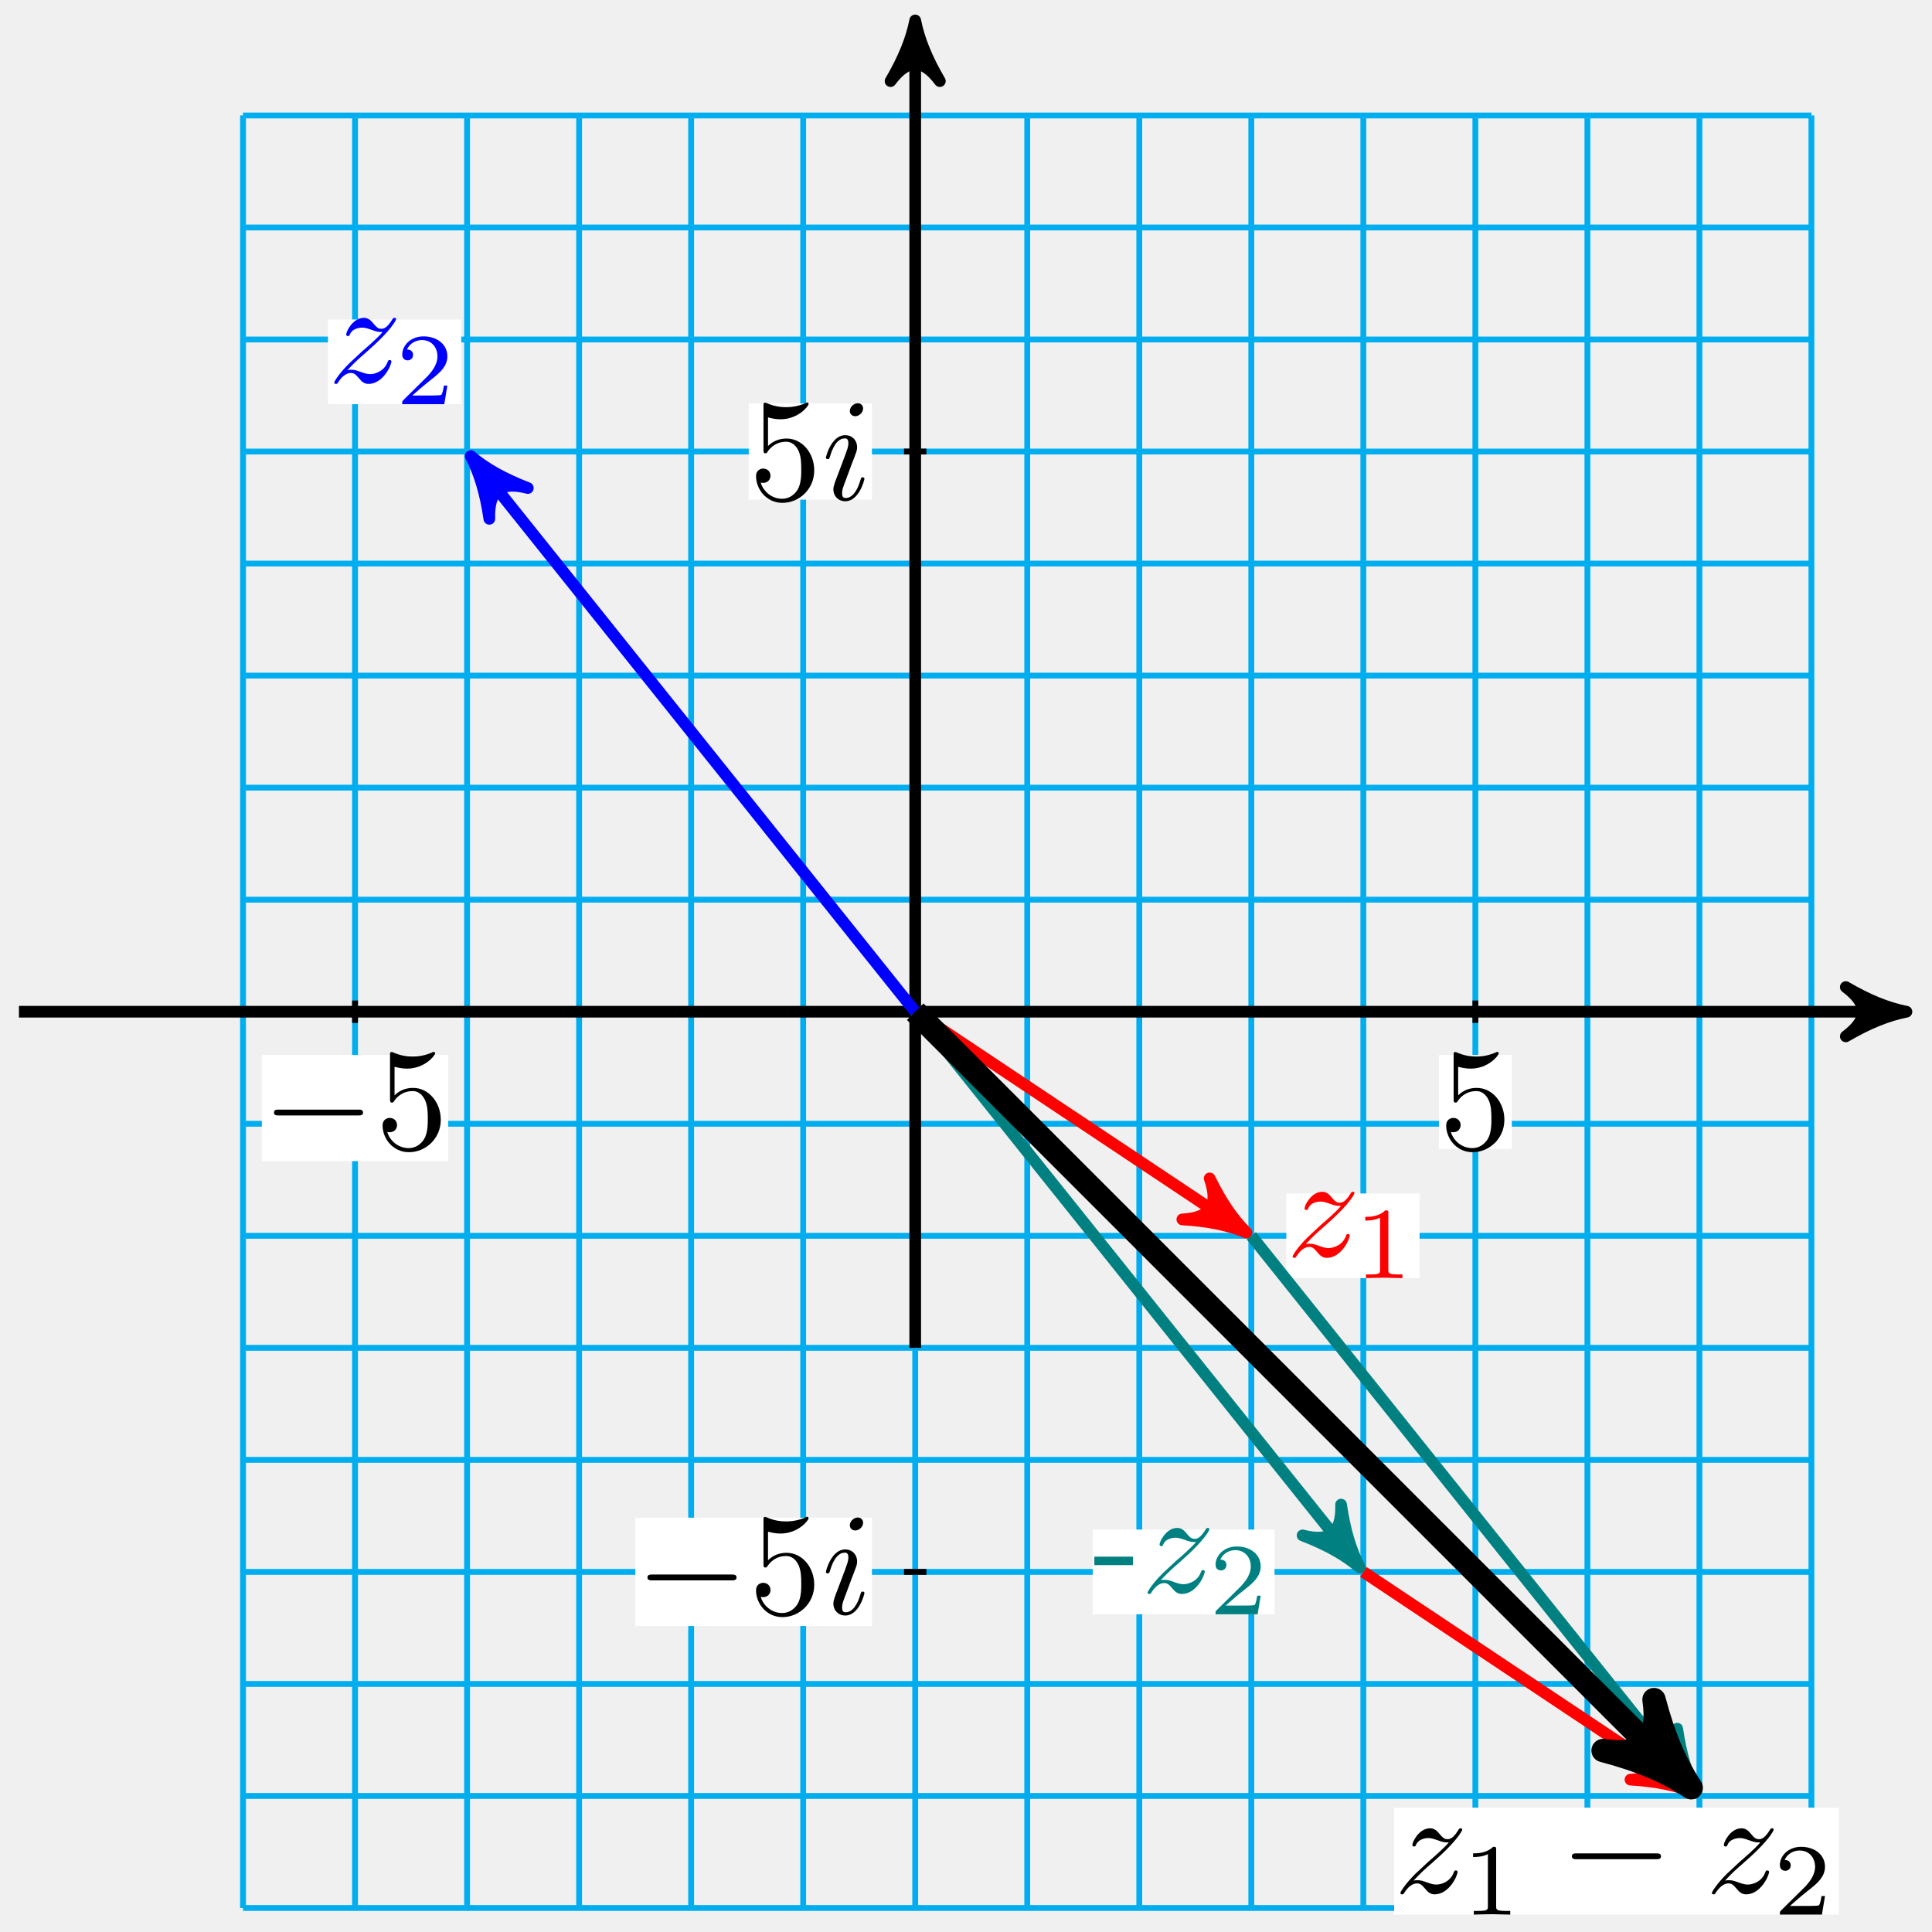
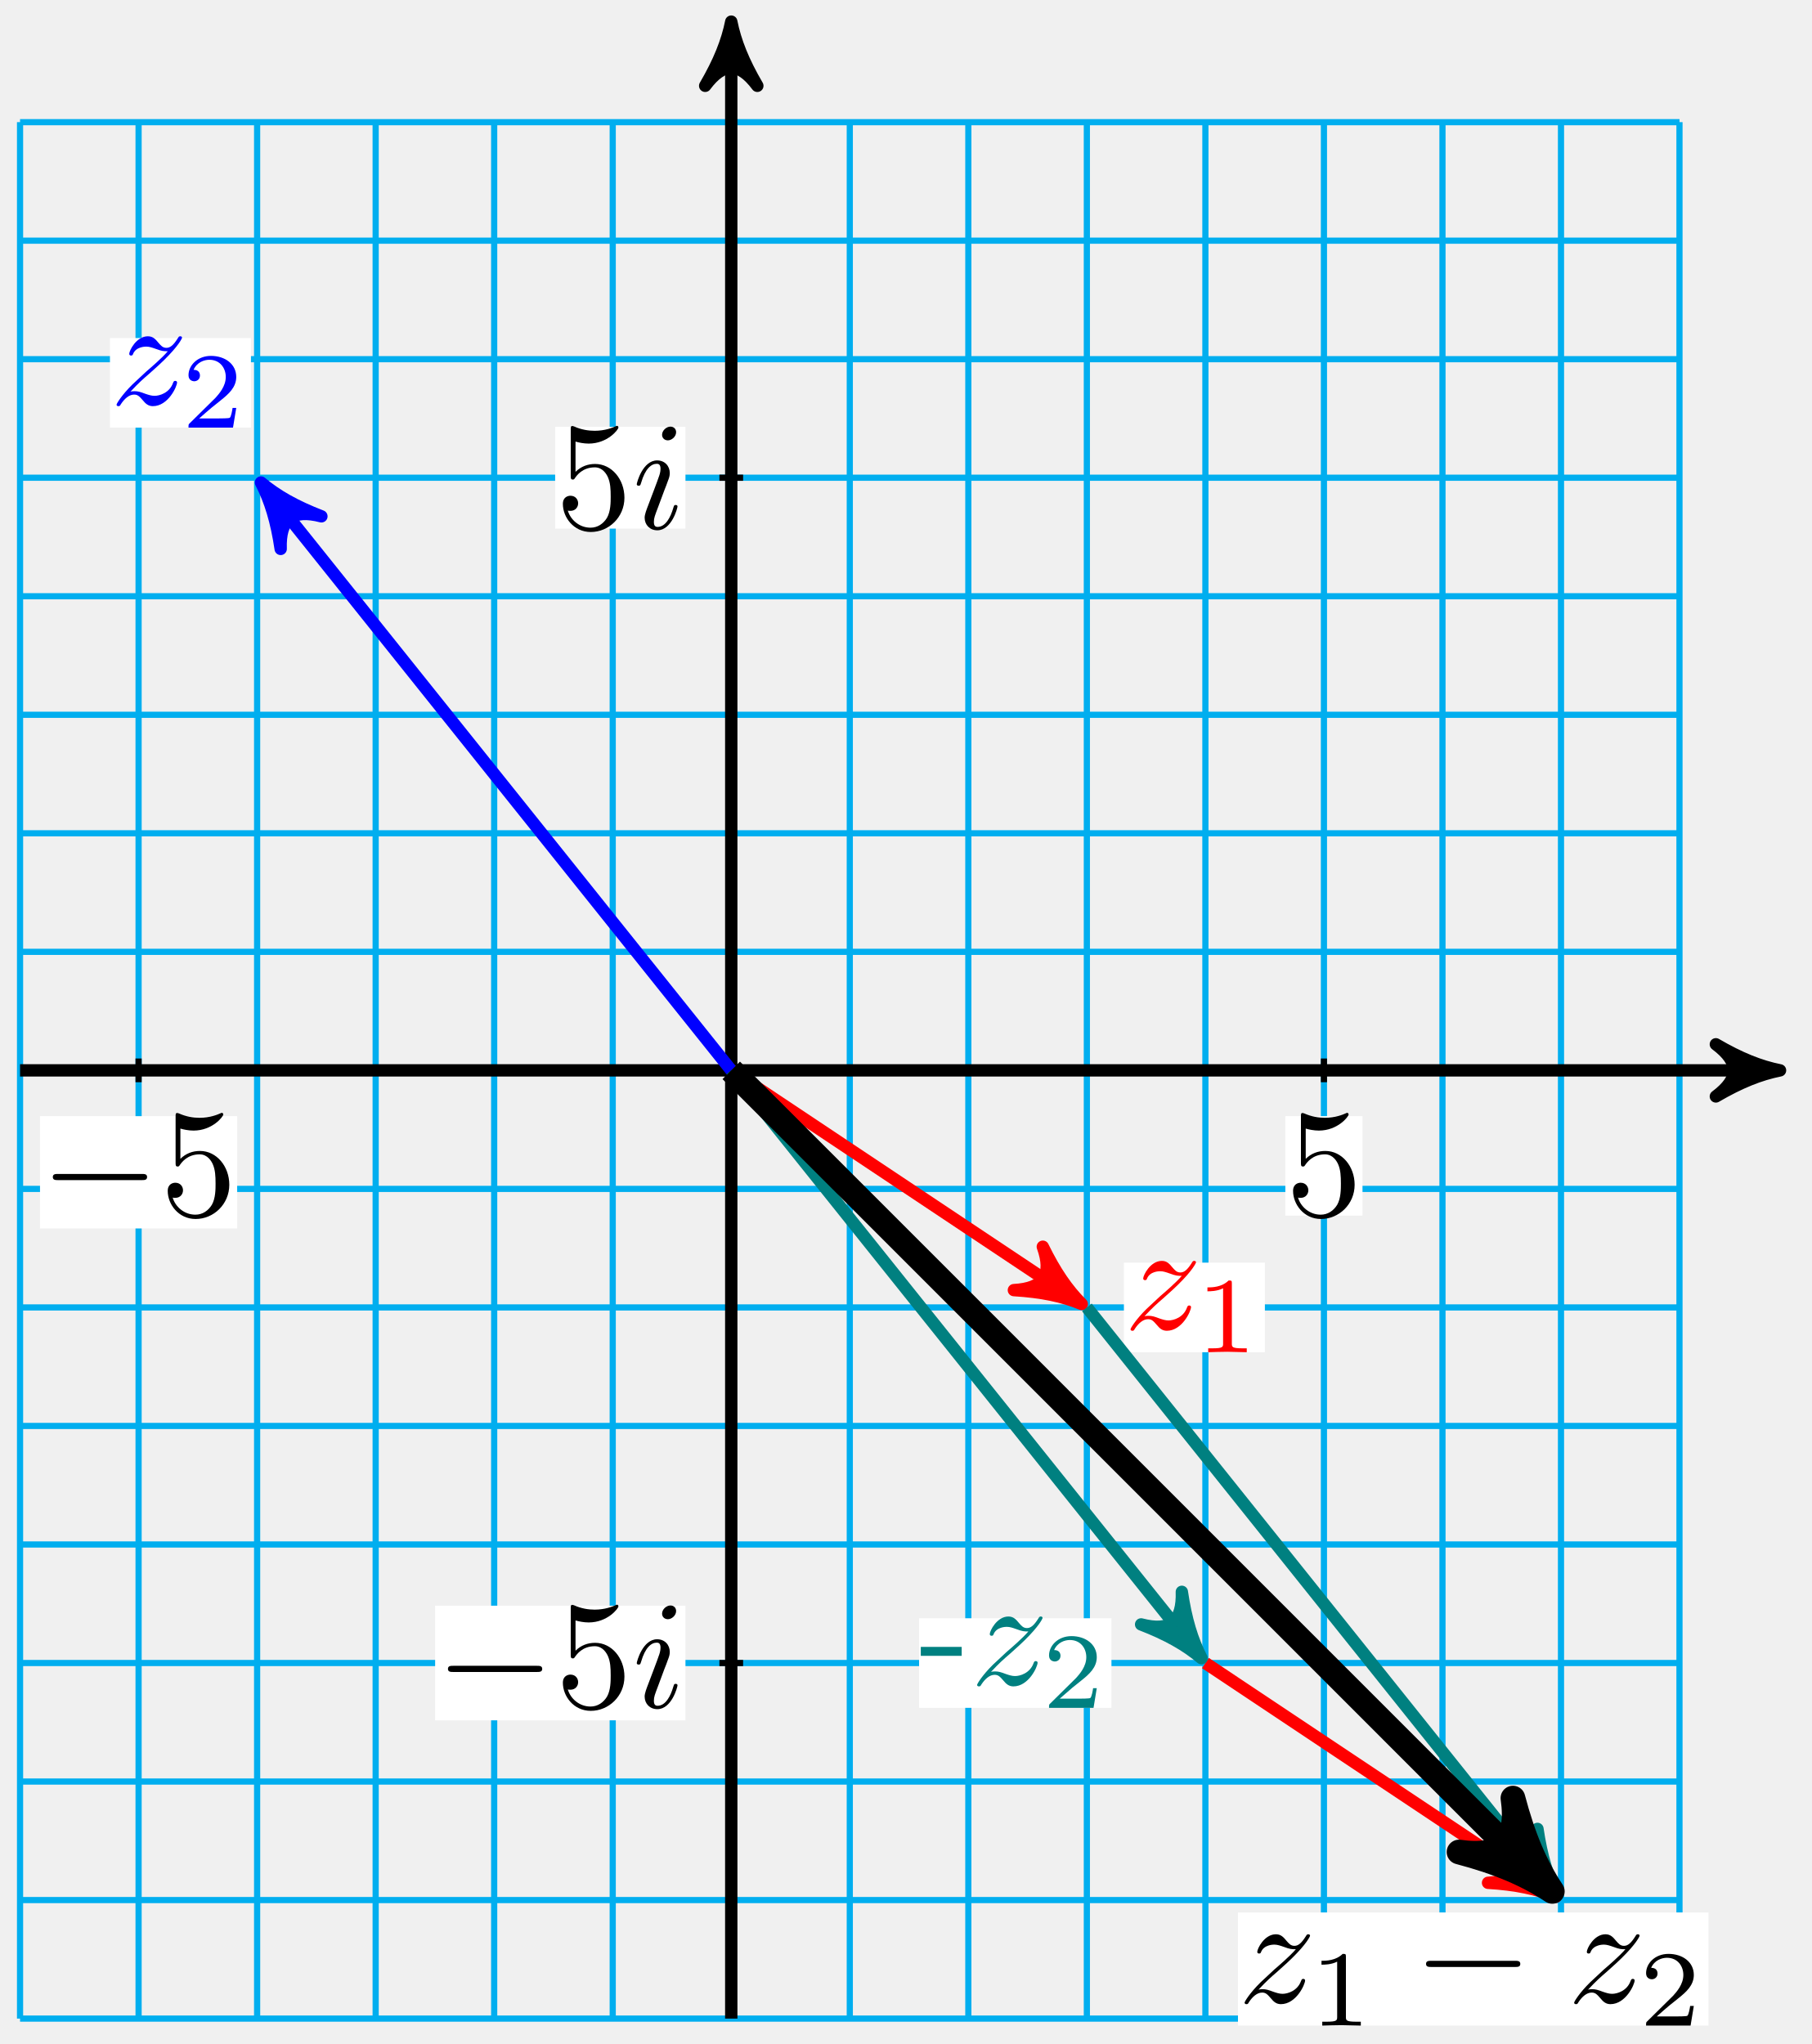
- <svg xmlns="http://www.w3.org/2000/svg" xmlns:xlink="http://www.w3.org/1999/xlink" version="1.1" width="132" height="132" viewBox="0 0 132 132">
+ <svg xmlns="http://www.w3.org/2000/svg" xmlns:xlink="http://www.w3.org/1999/xlink" version="1.1" width="117" height="132" viewBox="0 0 117 132">
  <defs>
    <path id="font_1_1" d="M.659 .23C.676 .23 .694 .23 .694 .25 .694 .27 .676 .27 .659 .27H.118C.101 .27 .083 .27 .083 .25 .083 .23 .101 .23 .118 .23H.659Z" />
    <path id="font_2_1" d="M.449 .2C.449 .319 .367 .419 .259 .419 .211 .419 .168 .403 .132 .368V.564C.152 .558 .185 .551 .217 .551 .34 .551 .41 .642 .41 .655 .41 .661 .407 .666 .4 .666 .399 .666 .397 .666 .392 .663 .372 .654 .323 .634 .256 .634 .216 .634 .17 .641 .123 .662 .115 .665 .113 .665 .111 .665 .101 .665 .101 .657 .101 .641V.344C.101 .326 .101 .318 .115 .318 .122 .318 .124 .321 .128 .327 .139 .343 .176 .397 .257 .397 .309 .397 .334 .351 .342 .333 .358 .296 .36 .257 .36 .207 .36 .172 .36 .112 .336 .07 .312 .031 .275 .006 .229 .006 .156 .006 .099 .058 .082 .117 .085 .116 .088 .115 .099 .115 .132 .115 .149 .14 .149 .164 .149 .188 .132 .213 .099 .213 .085 .213 .05 .206 .05 .16 .05 .074 .119-.022 .231-.022 .347-.022 .449 .073 .449 .2Z" />
    <path id="font_3_1" d="M.284 .625C.284 .645 .27 .661 .247 .661 .22 .661 .193 .635 .193 .608 .193 .589 .207 .572 .231 .572 .254 .572 .284 .595 .284 .625M.208 .249C.22 .278 .22 .28 .23 .307 .238 .327 .243 .341 .243 .36 .243 .405 .211 .442 .161 .442 .067 .442 .029 .297 .029 .288 .029 .278 .039 .278 .041 .278 .051 .278 .052 .28 .057 .296 .084 .39 .124 .42 .158 .42 .166 .42 .183 .42 .183 .388 .183 .367 .176 .346 .172 .336 .164 .31 .119 .194 .103 .151 .093 .125 .08 .092 .08 .071 .08 .024 .114-.011 .162-.011 .256-.011 .293 .134 .293 .143 .293 .153 .284 .153 .281 .153 .271 .153 .271 .15 .266 .135 .248 .072 .215 .011 .164 .011 .147 .011 .14 .021 .14 .044 .14 .069 .146 .083 .169 .144L.208 .249Z" />
    <path id="font_3_2" d="M.133 .083C.187 .141 .216 .166 .252 .197 .252 .198 .314 .251 .35 .287 .445 .38 .467 .428 .467 .432 .467 .442 .458 .442 .456 .442 .449 .442 .446 .44 .441 .431 .411 .383 .39 .367 .366 .367 .342 .367 .33 .382 .315 .399 .296 .422 .279 .442 .246 .442 .171 .442 .125 .349 .125 .328 .125 .323 .128 .317 .137 .317 .146 .317 .148 .322 .15 .328 .169 .374 .227 .375 .235 .375 .256 .375 .275 .368 .298 .36 .338 .345 .349 .345 .375 .345 .339 .302 .255 .23 .236 .214L.146 .13C.078 .063 .043 .006 .043-.001 .043-.011 .053-.011 .055-.011 .063-.011 .065-.009 .071 .002 .094 .037 .124 .064 .156 .064 .179 .064 .189 .055 .214 .026 .231 .005 .249-.011 .278-.011 .377-.011 .435 .116 .435 .143 .435 .148 .431 .153 .423 .153 .414 .153 .412 .147 .409 .14 .386 .075 .322 .056 .289 .056 .269 .056 .251 .062 .23 .069 .196 .082 .181 .086 .16 .086 .158 .086 .142 .086 .133 .083Z" />
    <path id="font_4_1" d="M.335 .636C.335 .663 .333 .664 .305 .664 .241 .601 .15 .6 .109 .6V.564C.133 .564 .199 .564 .254 .592V.082C.254 .049 .254 .036 .154 .036H.116V0C.134 .001 .257 .004 .294 .004 .325 .004 .451 .001 .473 0V.036H.435C.335 .036 .335 .049 .335 .082V.636Z" />
    <path id="font_4_2" d="M.505 .182H.471C.468 .16 .458 .101 .445 .091 .437 .085 .36 .085 .346 .085H.162C.267 .178 .302 .206 .362 .253 .436 .312 .505 .374 .505 .469 .505 .59 .399 .664 .271 .664 .147 .664 .063 .577 .063 .485 .063 .434 .106 .429 .116 .429 .14 .429 .169 .446 .169 .482 .169 .5 .162 .535 .11 .535 .141 .606 .209 .628 .256 .628 .356 .628 .408 .55 .408 .469 .408 .382 .346 .313 .314 .277L.073 .039C.063 .03 .063 .028 .063 0H.475L.505 .182Z" />
    <path id="font_5_64" d="M.276 .187V.245H.011V.187H.276Z" />
  </defs>
-   <path transform="matrix(1.00008,0,0,-1.0001,62.52957,69.12341)" stroke-width=".399" stroke-linecap="butt" stroke-miterlimit="10" stroke-linejoin="miter" fill="none" stroke="#00aeef" d="M-45.923-61.23H61.23M-45.923-53.576H61.23M-45.923-45.923H61.23M-45.923-38.269H61.23M-45.923-30.615H61.23M-45.923-22.961H61.23M-45.923-15.308H61.23M-45.923-7.654H61.23M-45.923 0H61.23M-45.923 7.654H61.23M-45.923 15.308H61.23M-45.923 22.961H61.23M-45.923 30.615H61.23M-45.923 38.269H61.23M-45.923 45.923H61.23M-45.923 53.576H61.23M-45.923 61.227H61.23M-45.923-61.23V61.23M-38.269-61.23V61.23M-30.615-61.23V61.23M-22.961-61.23V61.23M-15.308-61.23V61.23M-7.654-61.23V61.23M0-61.23V61.23M7.654-61.23V61.23M15.308-61.23V61.23M22.961-61.23V61.23M30.615-61.23V61.23M38.269-61.23V61.23M45.923-61.23V61.23M53.576-61.23V61.23M61.227-61.23V61.23M61.23 61.23" />
-   <path transform="matrix(1.00008,0,0,-1.0001,62.52957,69.12341)" stroke-width=".399" stroke-linecap="butt" stroke-miterlimit="10" stroke-linejoin="miter" fill="none" stroke="#000000" d="M.765-38.269H-.765" />
-   <path transform="matrix(1.00008,0,0,-1.0001,62.52957,69.12341)" d="M-19.12-41.969H-2.957V-34.568H-19.12Z" fill="#ffffff" />
-   <use data-text="−" xlink:href="#font_1_1" transform="matrix(9.963397,0,0,-9.963596,43.40804,110.2665)" />
-   <use data-text="5" xlink:href="#font_2_1" transform="matrix(9.963397,0,0,-9.963596,51.15765,110.2665)" />
-   <use data-text="i" xlink:href="#font_3_1" transform="matrix(9.963397,0,0,-9.963596,56.14004,110.2665)" />
-   <path transform="matrix(1.00008,0,0,-1.0001,62.52957,69.12341)" stroke-width=".399" stroke-linecap="butt" stroke-miterlimit="10" stroke-linejoin="miter" fill="none" stroke="#000000" d="M.765 38.269H-.765" />
-   <path transform="matrix(1.00008,0,0,-1.0001,62.52957,69.12341)" d="M-11.371 34.983H-2.957V41.554H-11.371Z" fill="#ffffff" />
-   <use data-text="5" xlink:href="#font_2_1" transform="matrix(9.963397,0,0,-9.963596,51.15766,34.13692)" />
-   <use data-text="i" xlink:href="#font_3_1" transform="matrix(9.963397,0,0,-9.963596,56.14005,34.13692)" />
-   <path transform="matrix(1.00008,0,0,-1.0001,62.52957,69.12341)" stroke-width=".399" stroke-linecap="butt" stroke-miterlimit="10" stroke-linejoin="miter" fill="none" stroke="#000000" d="M-38.269 .765V-.765" />
-   <path transform="matrix(1.00008,0,0,-1.0001,62.52957,69.12341)" d="M-44.634-10.208H-31.904V-2.957H-44.634Z" fill="#ffffff" />
-   <use data-text="−" xlink:href="#font_1_1" transform="matrix(9.963397,0,0,-9.963596,17.892,78.50235)" />
-   <use data-text="5" xlink:href="#font_2_1" transform="matrix(9.963397,0,0,-9.963596,25.6416,78.50235)" />
-   <path transform="matrix(1.00008,0,0,-1.0001,62.52957,69.12341)" stroke-width=".399" stroke-linecap="butt" stroke-miterlimit="10" stroke-linejoin="miter" fill="none" stroke="#000000" d="M38.269 .765V-.765" />
-   <path transform="matrix(1.00008,0,0,-1.0001,62.52957,69.12341)" d="M35.778-9.378H40.759V-2.957H35.778Z" fill="#ffffff" />
-   <use data-text="5" xlink:href="#font_2_1" transform="matrix(9.963397,0,0,-9.963596,98.31043,78.50235)" />
-   <path transform="matrix(1.00008,0,0,-1.0001,62.52957,69.12341)" stroke-width=".797" stroke-linecap="butt" stroke-miterlimit="10" stroke-linejoin="miter" fill="none" stroke="#000000" d="M-61.23 0H66.684" />
-   <path transform="matrix(1.00008,0,0,-1.0001,129.2187,69.12341)" d="M1.036 0C-.259 .259-1.554 .777-3.108 1.684-1.554 .518-1.554-.518-3.108-1.684-1.554-.777-.259-.259 1.036 0Z" />
-   <path transform="matrix(1.00008,0,0,-1.0001,129.2187,69.12341)" stroke-width=".797" stroke-linecap="butt" stroke-linejoin="round" fill="none" stroke="#000000" d="M1.036 0C-.259 .259-1.554 .777-3.108 1.684-1.554 .518-1.554-.518-3.108-1.684-1.554-.777-.259-.259 1.036 0Z" />
-   <path transform="matrix(1.00008,0,0,-1.0001,62.52957,69.12341)" stroke-width=".797" stroke-linecap="butt" stroke-miterlimit="10" stroke-linejoin="miter" fill="none" stroke="#000000" d="M0-22.961V66.684" />
-   <path transform="matrix(0,-1.0001,-1.00008,-0,62.52957,2.432953)" d="M1.036 0C-.259 .259-1.554 .777-3.108 1.684-1.554 .518-1.554-.518-3.108-1.684-1.554-.777-.259-.259 1.036 0Z" />
-   <path transform="matrix(0,-1.0001,-1.00008,-0,62.52957,2.432953)" stroke-width=".797" stroke-linecap="butt" stroke-linejoin="round" fill="none" stroke="#000000" d="M1.036 0C-.259 .259-1.554 .777-3.108 1.684-1.554 .518-1.554-.518-3.108-1.684-1.554-.777-.259-.259 1.036 0Z" />
-   <path transform="matrix(1.00008,0,0,-1.0001,62.52957,69.12341)" stroke-width=".797" stroke-linecap="butt" stroke-miterlimit="10" stroke-linejoin="miter" fill="none" stroke="#ff0000" d="M0 0 21.769-14.513" />
-   <path transform="matrix(.8320866,.5547255,.5547143,-.8321032,84.30026,83.63748)" d="M1.036 0C-.259 .259-1.554 .777-3.108 1.684-1.554 .518-1.554-.518-3.108-1.684-1.554-.777-.259-.259 1.036 0Z" fill="#ff0000" />
-   <path transform="matrix(.8320866,.5547255,.5547143,-.8321032,84.30026,83.63748)" stroke-width=".797" stroke-linecap="butt" stroke-linejoin="round" fill="none" stroke="#ff0000" d="M1.036 0C-.259 .259-1.554 .777-3.108 1.684-1.554 .518-1.554-.518-3.108-1.684-1.554-.777-.259-.259 1.036 0Z" />
-   <path transform="matrix(1.00008,0,0,-1.0001,62.52957,69.12341)" d="M25.354-18.2H34.456V-12.416H25.354Z" fill="#ffffff" />
-   <use data-text="z" xlink:href="#font_3_2" transform="matrix(9.963397,0,0,-9.963596,87.8856,85.83109)" fill="#ff0000" />
-   <use data-text="1" xlink:href="#font_4_1" transform="matrix(6.974358,0,0,-6.974498,92.51997,87.32523)" fill="#ff0000" />
-   <path transform="matrix(1.00008,0,0,-1.0001,62.52957,69.12341)" stroke-width=".797" stroke-linecap="butt" stroke-miterlimit="10" stroke-linejoin="miter" fill="none" stroke="#ff0000" d="M30.617-38.271 52.386-52.784" />
-   <path transform="matrix(.8320866,.5547255,.5547143,-.8321032,114.9195,121.9123)" d="M1.036 0C-.259 .259-1.554 .777-3.108 1.684-1.554 .518-1.554-.518-3.108-1.684-1.554-.777-.259-.259 1.036 0Z" fill="#ff0000" />
-   <path transform="matrix(.8320866,.5547255,.5547143,-.8321032,114.9195,121.9123)" stroke-width=".797" stroke-linecap="butt" stroke-linejoin="round" fill="none" stroke="#ff0000" d="M1.036 0C-.259 .259-1.554 .777-3.108 1.684-1.554 .518-1.554-.518-3.108-1.684-1.554-.777-.259-.259 1.036 0Z" />
-   <path transform="matrix(1.00008,0,0,-1.0001,62.52957,69.12341)" stroke-width=".797" stroke-linecap="butt" stroke-miterlimit="10" stroke-linejoin="miter" fill="none" stroke="#0000ff" d="M0 0-29.721 37.151" />
-   <path transform="matrix(-.62471,-.7808981,-.7808825,.6247225,32.80657,31.9689)" d="M1.036 0C-.259 .259-1.554 .777-3.108 1.684-1.554 .518-1.554-.518-3.108-1.684-1.554-.777-.259-.259 1.036 0Z" fill="#0000ff" />
-   <path transform="matrix(-.62471,-.7808981,-.7808825,.6247225,32.80657,31.9689)" stroke-width=".797" stroke-linecap="butt" stroke-linejoin="round" fill="none" stroke="#0000ff" d="M1.036 0C-.259 .259-1.554 .777-3.108 1.684-1.554 .518-1.554-.518-3.108-1.684-1.554-.777-.259-.259 1.036 0Z" />
-   <path transform="matrix(1.00008,0,0,-1.0001,62.52957,69.12341)" d="M-40.118 41.504H-31.015V47.288H-40.118Z" fill="#ffffff" />
-   <use data-text="z" xlink:href="#font_3_2" transform="matrix(9.963397,0,0,-9.963596,22.40836,26.12011)" fill="#0000ff" />
-   <use data-text="2" xlink:href="#font_4_2" transform="matrix(6.974358,0,0,-6.974498,27.04273,27.61426)" fill="#0000ff" />
-   <path transform="matrix(1.00008,0,0,-1.0001,62.52957,69.12341)" stroke-width=".797" stroke-linecap="butt" stroke-miterlimit="10" stroke-linejoin="miter" fill="none" stroke="#008080" d="M0 0 29.721-37.151" />
-   <path transform="matrix(.62471,.7808981,.7808825,-.6247225,92.25258,106.2779)" d="M1.036 0C-.259 .259-1.554 .777-3.108 1.684-1.554 .518-1.554-.518-3.108-1.684-1.554-.777-.259-.259 1.036 0Z" fill="#008080" />
-   <path transform="matrix(.62471,.7808981,.7808825,-.6247225,92.25258,106.2779)" stroke-width=".797" stroke-linecap="butt" stroke-linejoin="round" fill="none" stroke="#008080" d="M1.036 0C-.259 .259-1.554 .777-3.108 1.684-1.554 .518-1.554-.518-3.108-1.684-1.554-.777-.259-.259 1.036 0Z" />
-   <path transform="matrix(1.00008,0,0,-1.0001,62.52957,69.12341)" d="M12.129-41.163H24.549V-35.379H12.129Z" fill="#ffffff" />
-   <use data-text="-" xlink:href="#font_5_64" transform="matrix(9.963397,0,0,-9.963596,74.65954,108.7964)" fill="#008080" />
-   <use data-text="z" xlink:href="#font_3_2" transform="matrix(9.963397,0,0,-9.963596,77.97779,108.7964)" fill="#008080" />
-   <use data-text="2" xlink:href="#font_4_2" transform="matrix(6.974358,0,0,-6.974498,82.61115,110.2905)" fill="#008080" />
-   <path transform="matrix(1.00008,0,0,-1.0001,62.52957,69.12341)" stroke-width=".797" stroke-linecap="butt" stroke-miterlimit="10" stroke-linejoin="miter" fill="none" stroke="#008080" d="M22.963-15.308 52.683-52.459" />
-   <path transform="matrix(.62471,.7808981,.7808825,-.6247225,115.217,121.5878)" d="M1.036 0C-.259 .259-1.554 .777-3.108 1.684-1.554 .518-1.554-.518-3.108-1.684-1.554-.777-.259-.259 1.036 0Z" fill="#008080" />
-   <path transform="matrix(.62471,.7808981,.7808825,-.6247225,115.217,121.5878)" stroke-width=".797" stroke-linecap="butt" stroke-linejoin="round" fill="none" stroke="#008080" d="M1.036 0C-.259 .259-1.554 .777-3.108 1.684-1.554 .518-1.554-.518-3.108-1.684-1.554-.777-.259-.259 1.036 0Z" />
-   <path transform="matrix(1.00008,0,0,-1.0001,62.52957,69.12341)" stroke-width="1.594" stroke-linecap="butt" stroke-miterlimit="10" stroke-linejoin="miter" fill="none" stroke="#000000" d="M0 0 51.945-51.945" />
-   <path transform="matrix(.7071566,.7071707,.7071566,-.7071707,114.4787,121.0736)" d="M1.514 0C-.379 .379-2.271 1.136-4.543 2.461-2.271 .757-2.271-.757-4.543-2.461-2.271-1.136-.379-.379 1.514 0Z" />
-   <path transform="matrix(.7071566,.7071707,.7071566,-.7071707,114.4787,121.0736)" stroke-width="1.594" stroke-linecap="butt" stroke-linejoin="round" fill="none" stroke="#000000" d="M1.514 0C-.379 .379-2.271 1.136-4.543 2.461-2.271 .757-2.271-.757-4.543-2.461-2.271-1.136-.379-.379 1.514 0Z" />
-   <path transform="matrix(1.00008,0,0,-1.0001,62.52957,69.12341)" d="M32.719-61.682H63.101V-54.376H32.719Z" fill="#ffffff" />
-   <use data-text="z" xlink:href="#font_3_2" transform="matrix(9.963397,0,0,-9.963596,95.25119,129.3175)" />
-   <use data-text="1" xlink:href="#font_4_1" transform="matrix(6.974358,0,0,-6.974498,99.88556,130.8116)" />
-   <use data-text="−" xlink:href="#font_1_1" transform="matrix(9.963397,0,0,-9.963596,106.5691,129.3175)" />
-   <use data-text="z" xlink:href="#font_3_2" transform="matrix(9.963397,0,0,-9.963596,116.5319,129.3175)" />
-   <use data-text="2" xlink:href="#font_4_2" transform="matrix(6.974358,0,0,-6.974498,121.1663,130.8116)" />
+   <path transform="matrix(1.00003,0,0,-1.0001,47.21887,69.12341)" stroke-width=".399" stroke-linecap="butt" stroke-miterlimit="10" stroke-linejoin="miter" fill="none" stroke="#00aeef" d="M-45.923-61.23H61.23M-45.923-53.576H61.23M-45.923-45.923H61.23M-45.923-38.269H61.23M-45.923-30.615H61.23M-45.923-22.961H61.23M-45.923-15.308H61.23M-45.923-7.654H61.23M-45.923 0H61.23M-45.923 7.654H61.23M-45.923 15.308H61.23M-45.923 22.961H61.23M-45.923 30.615H61.23M-45.923 38.269H61.23M-45.923 45.923H61.23M-45.923 53.576H61.23M-45.923 61.227H61.23M-45.923-61.23V61.23M-38.269-61.23V61.23M-30.615-61.23V61.23M-22.961-61.23V61.23M-15.308-61.23V61.23M-7.654-61.23V61.23M0-61.23V61.23M7.654-61.23V61.23M15.308-61.23V61.23M22.961-61.23V61.23M30.615-61.23V61.23M38.269-61.23V61.23M45.923-61.23V61.23M53.576-61.23V61.23M61.227-61.23V61.23M61.23 61.23" />
+   <path transform="matrix(1.00003,0,0,-1.0001,47.21887,69.12341)" stroke-width=".399" stroke-linecap="butt" stroke-miterlimit="10" stroke-linejoin="miter" fill="none" stroke="#000000" d="M.765-38.269H-.765" />
+   <path transform="matrix(1.00003,0,0,-1.0001,47.21887,69.12341)" d="M-19.12-41.969H-2.957V-34.568H-19.12Z" fill="#ffffff" />
+   <use data-text="−" xlink:href="#font_1_1" transform="matrix(9.962899,0,0,-9.963596,28.0983,110.2665)" />
+   <use data-text="5" xlink:href="#font_2_1" transform="matrix(9.962899,0,0,-9.963596,35.84754,110.2665)" />
+   <use data-text="i" xlink:href="#font_3_1" transform="matrix(9.962899,0,0,-9.963596,40.82868,110.2665)" />
+   <path transform="matrix(1.00003,0,0,-1.0001,47.21887,69.12341)" stroke-width=".399" stroke-linecap="butt" stroke-miterlimit="10" stroke-linejoin="miter" fill="none" stroke="#000000" d="M.765 38.269H-.765" />
+   <path transform="matrix(1.00003,0,0,-1.0001,47.21887,69.12341)" d="M-11.371 34.983H-2.957V41.554H-11.371Z" fill="#ffffff" />
+   <use data-text="5" xlink:href="#font_2_1" transform="matrix(9.962899,0,0,-9.963596,35.84754,34.13692)" />
+   <use data-text="i" xlink:href="#font_3_1" transform="matrix(9.962899,0,0,-9.963596,40.82869,34.13692)" />
+   <path transform="matrix(1.00003,0,0,-1.0001,47.21887,69.12341)" stroke-width=".399" stroke-linecap="butt" stroke-miterlimit="10" stroke-linejoin="miter" fill="none" stroke="#000000" d="M-38.269 .765V-.765" />
+   <path transform="matrix(1.00003,0,0,-1.0001,47.21887,69.12341)" d="M-44.634-10.208H-31.904V-2.957H-44.634Z" fill="#ffffff" />
+   <use data-text="−" xlink:href="#font_1_1" transform="matrix(9.962899,0,0,-9.963596,2.583534,78.50235)" />
+   <use data-text="5" xlink:href="#font_2_1" transform="matrix(9.962899,0,0,-9.963596,10.33277,78.50235)" />
+   <path transform="matrix(1.00003,0,0,-1.0001,47.21887,69.12341)" stroke-width=".399" stroke-linecap="butt" stroke-miterlimit="10" stroke-linejoin="miter" fill="none" stroke="#000000" d="M38.269 .765V-.765" />
+   <path transform="matrix(1.00003,0,0,-1.0001,47.21887,69.12341)" d="M35.778-9.378H40.759V-2.957H35.778Z" fill="#ffffff" />
+   <use data-text="5" xlink:href="#font_2_1" transform="matrix(9.962899,0,0,-9.963596,82.99795,78.50235)" />
+   <path transform="matrix(1.00003,0,0,-1.0001,47.21887,69.12341)" stroke-width=".797" stroke-linecap="butt" stroke-miterlimit="10" stroke-linejoin="miter" fill="none" stroke="#000000" d="M-45.923 0H66.684" />
+   <path transform="matrix(1.00003,0,0,-1.0001,113.9047,69.12341)" d="M1.036 0C-.259 .259-1.554 .777-3.108 1.684-1.554 .518-1.554-.518-3.108-1.684-1.554-.777-.259-.259 1.036 0Z" />
+   <path transform="matrix(1.00003,0,0,-1.0001,113.9047,69.12341)" stroke-width=".797" stroke-linecap="butt" stroke-linejoin="round" fill="none" stroke="#000000" d="M1.036 0C-.259 .259-1.554 .777-3.108 1.684-1.554 .518-1.554-.518-3.108-1.684-1.554-.777-.259-.259 1.036 0Z" />
+   <path transform="matrix(1.00003,0,0,-1.0001,47.21887,69.12341)" stroke-width=".797" stroke-linecap="butt" stroke-miterlimit="10" stroke-linejoin="miter" fill="none" stroke="#000000" d="M0-61.23V66.684" />
+   <path transform="matrix(0,-1.0001,-1.00003,-0,47.21887,2.432953)" d="M1.036 0C-.259 .259-1.554 .777-3.108 1.684-1.554 .518-1.554-.518-3.108-1.684-1.554-.777-.259-.259 1.036 0Z" />
+   <path transform="matrix(0,-1.0001,-1.00003,-0,47.21887,2.432953)" stroke-width=".797" stroke-linecap="butt" stroke-linejoin="round" fill="none" stroke="#000000" d="M1.036 0C-.259 .259-1.554 .777-3.108 1.684-1.554 .518-1.554-.518-3.108-1.684-1.554-.777-.259-.259 1.036 0Z" />
+   <path transform="matrix(1.00003,0,0,-1.0001,47.21887,69.12341)" stroke-width=".797" stroke-linecap="butt" stroke-miterlimit="10" stroke-linejoin="miter" fill="none" stroke="#ff0000" d="M0 0 21.769-14.513" />
+   <path transform="matrix(.832045,.5547255,.5546867,-.8321032,68.98848,83.63748)" d="M1.036 0C-.259 .259-1.554 .777-3.108 1.684-1.554 .518-1.554-.518-3.108-1.684-1.554-.777-.259-.259 1.036 0Z" fill="#ff0000" />
+   <path transform="matrix(.832045,.5547255,.5546867,-.8321032,68.98848,83.63748)" stroke-width=".797" stroke-linecap="butt" stroke-linejoin="round" fill="none" stroke="#ff0000" d="M1.036 0C-.259 .259-1.554 .777-3.108 1.684-1.554 .518-1.554-.518-3.108-1.684-1.554-.777-.259-.259 1.036 0Z" />
+   <path transform="matrix(1.00003,0,0,-1.0001,47.21887,69.12341)" d="M25.354-18.2H34.456V-12.416H25.354Z" fill="#ffffff" />
+   <use data-text="z" xlink:href="#font_3_2" transform="matrix(9.962899,0,0,-9.963596,72.57363,85.83109)" fill="#ff0000" />
+   <use data-text="1" xlink:href="#font_4_1" transform="matrix(6.97401,0,0,-6.974498,77.20678,87.32523)" fill="#ff0000" />
+   <path transform="matrix(1.00003,0,0,-1.0001,47.21887,69.12341)" stroke-width=".797" stroke-linecap="butt" stroke-miterlimit="10" stroke-linejoin="miter" fill="none" stroke="#ff0000" d="M30.617-38.271 52.386-52.784" />
+   <path transform="matrix(.832045,.5547255,.5546867,-.8321032,99.60619,121.9123)" d="M1.036 0C-.259 .259-1.554 .777-3.108 1.684-1.554 .518-1.554-.518-3.108-1.684-1.554-.777-.259-.259 1.036 0Z" fill="#ff0000" />
+   <path transform="matrix(.832045,.5547255,.5546867,-.8321032,99.60619,121.9123)" stroke-width=".797" stroke-linecap="butt" stroke-linejoin="round" fill="none" stroke="#ff0000" d="M1.036 0C-.259 .259-1.554 .777-3.108 1.684-1.554 .518-1.554-.518-3.108-1.684-1.554-.777-.259-.259 1.036 0Z" />
+   <path transform="matrix(1.00003,0,0,-1.0001,47.21887,69.12341)" stroke-width=".797" stroke-linecap="butt" stroke-miterlimit="10" stroke-linejoin="miter" fill="none" stroke="#0000ff" d="M0 0-29.721 37.151" />
+   <path transform="matrix(-.6246788,-.7808981,-.7808435,.6247225,17.49735,31.9689)" d="M1.036 0C-.259 .259-1.554 .777-3.108 1.684-1.554 .518-1.554-.518-3.108-1.684-1.554-.777-.259-.259 1.036 0Z" fill="#0000ff" />
+   <path transform="matrix(-.6246788,-.7808981,-.7808435,.6247225,17.49735,31.9689)" stroke-width=".797" stroke-linecap="butt" stroke-linejoin="round" fill="none" stroke="#0000ff" d="M1.036 0C-.259 .259-1.554 .777-3.108 1.684-1.554 .518-1.554-.518-3.108-1.684-1.554-.777-.259-.259 1.036 0Z" />
+   <path transform="matrix(1.00003,0,0,-1.0001,47.21887,69.12341)" d="M-40.118 41.504H-31.015V47.288H-40.118Z" fill="#ffffff" />
+   <use data-text="z" xlink:href="#font_3_2" transform="matrix(9.962899,0,0,-9.963596,7.099671,26.12011)" fill="#0000ff" />
+   <use data-text="2" xlink:href="#font_4_2" transform="matrix(6.97401,0,0,-6.974498,11.73282,27.61426)" fill="#0000ff" />
+   <path transform="matrix(1.00003,0,0,-1.0001,47.21887,69.12341)" stroke-width=".797" stroke-linecap="butt" stroke-miterlimit="10" stroke-linejoin="miter" fill="none" stroke="#008080" d="M0 0 29.721-37.151" />
+   <path transform="matrix(.6246788,.7808981,.7808435,-.6247225,76.9404,106.2779)" d="M1.036 0C-.259 .259-1.554 .777-3.108 1.684-1.554 .518-1.554-.518-3.108-1.684-1.554-.777-.259-.259 1.036 0Z" fill="#008080" />
+   <path transform="matrix(.6246788,.7808981,.7808435,-.6247225,76.9404,106.2779)" stroke-width=".797" stroke-linecap="butt" stroke-linejoin="round" fill="none" stroke="#008080" d="M1.036 0C-.259 .259-1.554 .777-3.108 1.684-1.554 .518-1.554-.518-3.108-1.684-1.554-.777-.259-.259 1.036 0Z" />
+   <path transform="matrix(1.00003,0,0,-1.0001,47.21887,69.12341)" d="M12.129-41.163H24.549V-35.379H12.129Z" fill="#ffffff" />
+   <use data-text="-" xlink:href="#font_5_64" transform="matrix(9.962899,0,0,-9.963596,59.34824,108.7964)" fill="#008080" />
+   <use data-text="z" xlink:href="#font_3_2" transform="matrix(9.962899,0,0,-9.963596,62.66634,108.7964)" fill="#008080" />
+   <use data-text="2" xlink:href="#font_4_2" transform="matrix(6.97401,0,0,-6.974498,67.29947,110.2905)" fill="#008080" />
+   <path transform="matrix(1.00003,0,0,-1.0001,47.21887,69.12341)" stroke-width=".797" stroke-linecap="butt" stroke-miterlimit="10" stroke-linejoin="miter" fill="none" stroke="#008080" d="M22.963-15.308 52.683-52.459" />
+   <path transform="matrix(.6246788,.7808981,.7808435,-.6247225,99.90366,121.5878)" d="M1.036 0C-.259 .259-1.554 .777-3.108 1.684-1.554 .518-1.554-.518-3.108-1.684-1.554-.777-.259-.259 1.036 0Z" fill="#008080" />
+   <path transform="matrix(.6246788,.7808981,.7808435,-.6247225,99.90366,121.5878)" stroke-width=".797" stroke-linecap="butt" stroke-linejoin="round" fill="none" stroke="#008080" d="M1.036 0C-.259 .259-1.554 .777-3.108 1.684-1.554 .518-1.554-.518-3.108-1.684-1.554-.777-.259-.259 1.036 0Z" />
+   <path transform="matrix(1.00003,0,0,-1.0001,47.21887,69.12341)" stroke-width="1.594" stroke-linecap="butt" stroke-miterlimit="10" stroke-linejoin="miter" fill="none" stroke="#000000" d="M0 0 51.945-51.945" />
+   <path transform="matrix(.7071212,.7071707,.7071212,-.7071707,99.16541,121.0736)" d="M1.514 0C-.379 .379-2.271 1.136-4.543 2.461-2.271 .757-2.271-.757-4.543-2.461-2.271-1.136-.379-.379 1.514 0Z" />
+   <path transform="matrix(.7071212,.7071707,.7071212,-.7071707,99.16541,121.0736)" stroke-width="1.594" stroke-linecap="butt" stroke-linejoin="round" fill="none" stroke="#000000" d="M1.514 0C-.379 .379-2.271 1.136-4.543 2.461-2.271 .757-2.271-.757-4.543-2.461-2.271-1.136-.379-.379 1.514 0Z" />
+   <path transform="matrix(1.00003,0,0,-1.0001,47.21887,69.12341)" d="M32.719-61.682H63.101V-54.376H32.719Z" fill="#ffffff" />
+   <use data-text="z" xlink:href="#font_3_2" transform="matrix(9.962899,0,0,-9.963596,79.93886,129.3175)" />
+   <use data-text="1" xlink:href="#font_4_1" transform="matrix(6.97401,0,0,-6.974498,84.57201,130.8116)" />
+   <use data-text="−" xlink:href="#font_1_1" transform="matrix(9.962899,0,0,-9.963596,91.2552,129.3175)" />
+   <use data-text="z" xlink:href="#font_3_2" transform="matrix(9.962899,0,0,-9.963596,101.2185,129.3175)" />
+   <use data-text="2" xlink:href="#font_4_2" transform="matrix(6.97401,0,0,-6.974498,105.8516,130.8116)" />
</svg>
